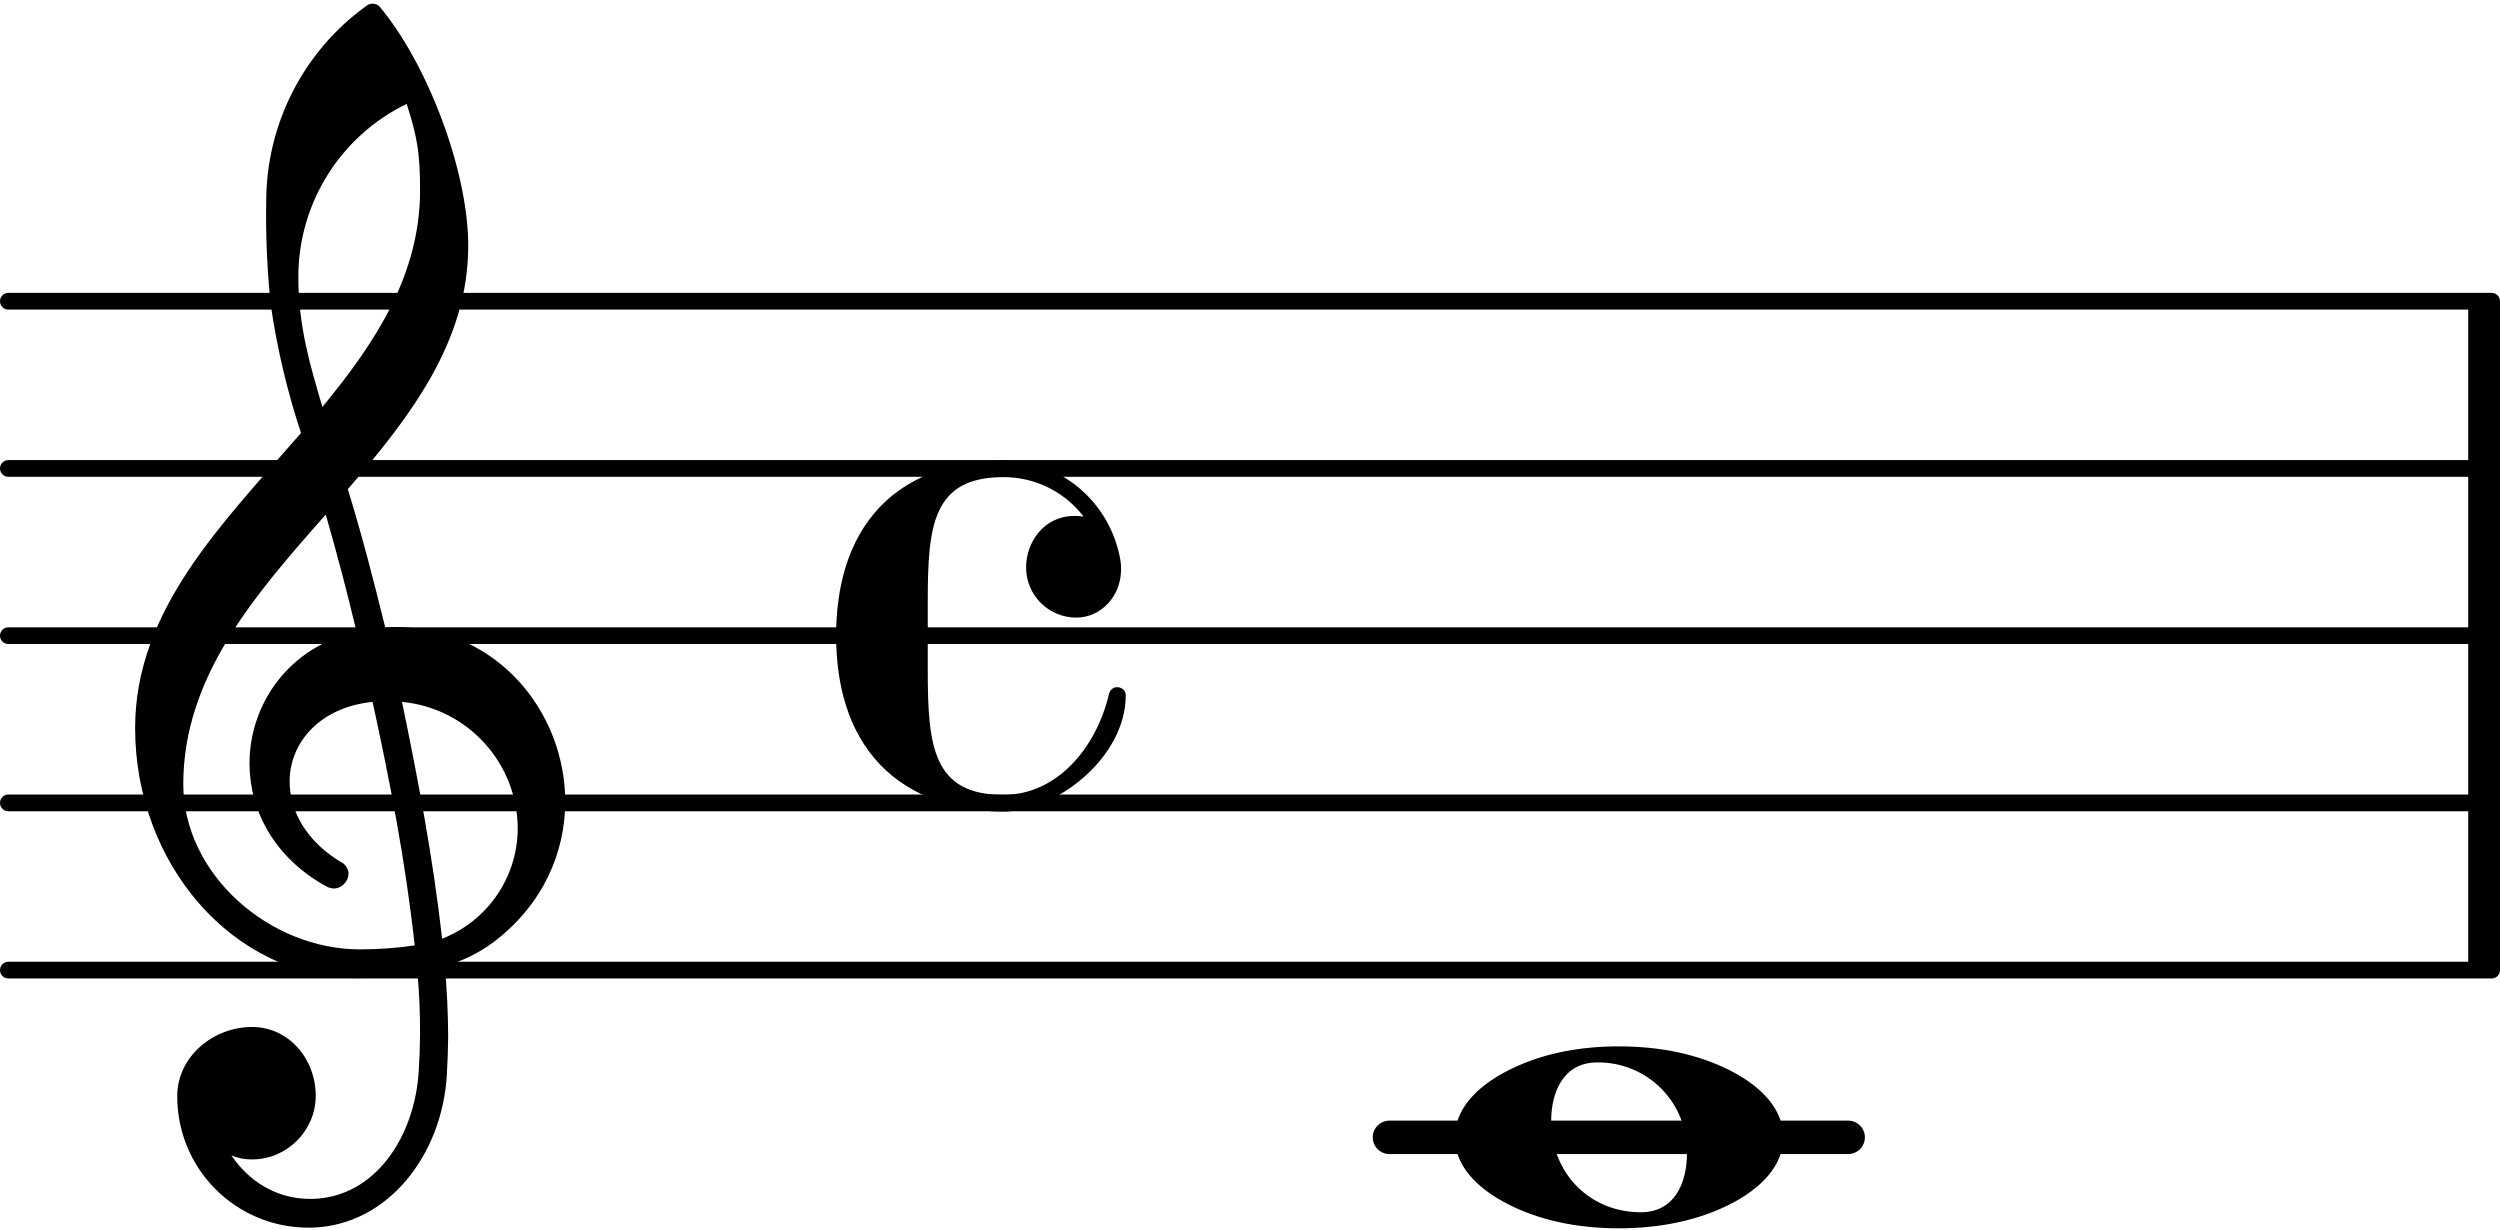
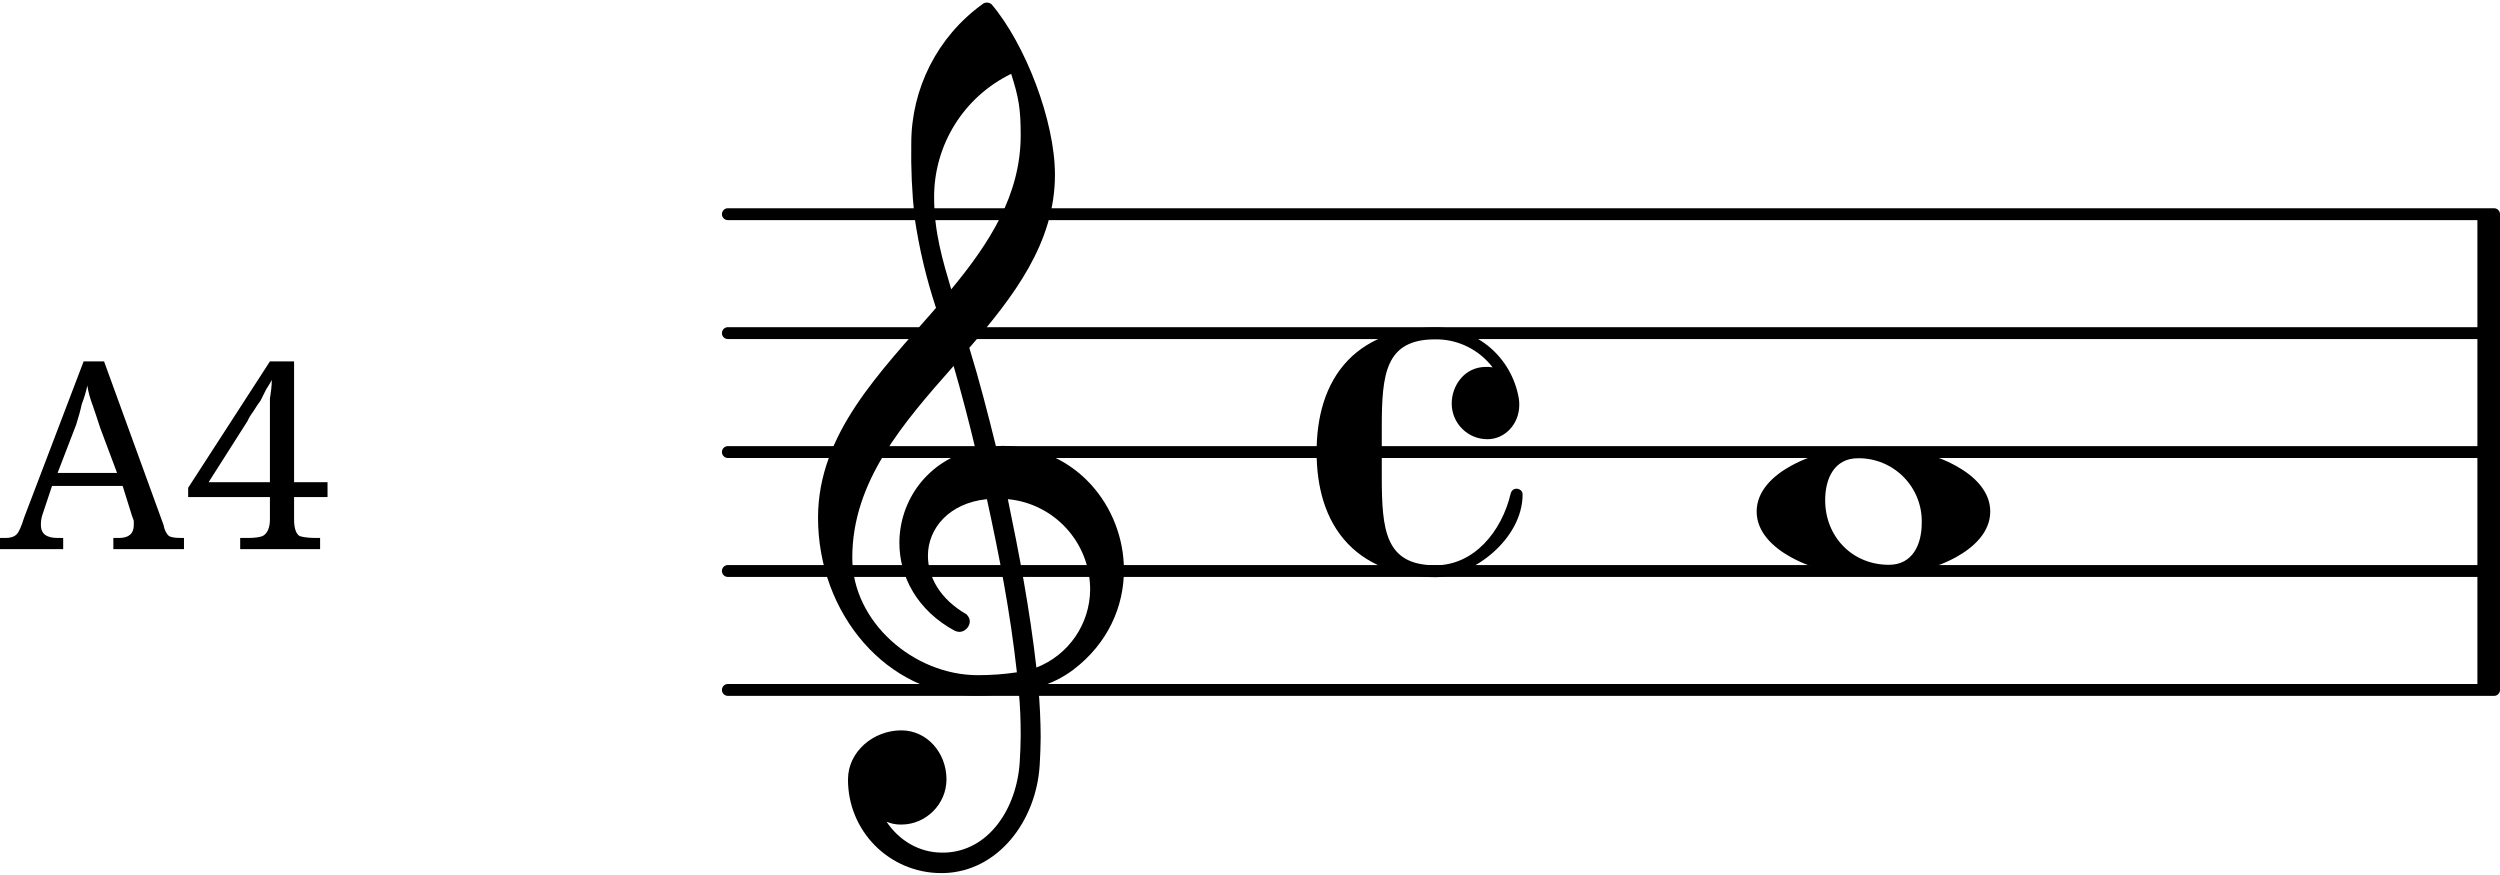
- <svg xmlns="http://www.w3.org/2000/svg" width="99.288" height="48.831" viewBox="8.536 -0.021 14.95 7.35">
+ <svg xmlns="http://www.w3.org/2000/svg" width="36.94mm" height="48.831" viewBox="2.466 -0.021 21.02 7.35">
  <path stroke="currentColor" stroke-linecap="round" stroke-linejoin="round" stroke-width=".1" d="M8.586 5.779h14.85M8.586 4.779h14.85M8.586 3.779h14.85M8.586 2.779h14.85M8.586 1.779h14.85" />
-   <rect width="2.943" height=".2" x="16.745" y="-.1" fill="currentColor" ry=".1" transform="translate(0 6.779)" />
  <rect width=".19" height="4" y="-2" fill="currentColor" ry="0" transform="translate(23.296 3.779)" />
-   <path fill="currentColor" d="M14.972 3.671a.3.3 0 0 1-.3-.3c0-.152.108-.308.288-.308q.025-.001.056.004a.6.6 0 0 0-.48-.236c-.424 0-.452.292-.452.744v.408c0 .452.028.748.452.748.32 0 .556-.28.632-.604.008-.028.028-.04.048-.04.024 0 .052.016.052.048 0 .376-.42.696-.732.696-.272 0-.548-.084-.736-.28-.196-.204-.264-.488-.264-.772s.068-.568.264-.772c.188-.196.464-.276.736-.276.348 0 .64.252.7.596q.005.031.004.056c0 .16-.12.288-.268.288M10.4 7.319h-.024a.783.783 0 0 1-.78-.788c0-.232.212-.412.448-.412.216 0 .38.188.38.412 0 .208-.172.38-.38.38a.3.3 0 0 1-.124-.024c.104.156.272.26.468.26h.016zm.78-1.728a.71.71 0 0 0 .452-.656.764.764 0 0 0-.692-.76c.096.464.184.924.24 1.416m-1.548-.924c0 .54.516.988 1.056.988q.167 0 .328-.024c-.056-.508-.148-.98-.252-1.456-.316.032-.496.244-.496.476 0 .176.1.364.324.492q.029.03.028.06c0 .044-.04.088-.088.088q-.018-.001-.036-.008c-.32-.172-.468-.46-.468-.74 0-.352.232-.696.64-.788a15 15 0 0 0-.184-.7c-.428.484-.852.972-.852 1.612m1.044 1.16c-.752 0-1.332-.688-1.332-1.496 0-.708.524-1.224.992-1.764a4.5 4.5 0 0 1-.18-.76 5 5 0 0 1-.028-.624c0-.46.22-.896.596-1.168a.06.06 0 0 1 .08 0c.284.336.532.98.532 1.432 0 .572-.344 1.02-.72 1.456.084.272.156.552.224.828.016 0 .036-.004.052-.004.62 0 1.024.512 1.024 1.044 0 .304-.132.616-.428.84a.9.9 0 0 1-.292.144q.019.21.02.42-.001.116-.008.232c-.028.476-.352.9-.808.912l.004-.172c.372-.008.612-.368.636-.764q.007-.11.008-.22c0-.124-.004-.244-.016-.368-.116.02-.232.032-.356.032m.372-4.712c0-.22-.016-.316-.08-.516a1.15 1.15 0 0 0-.648 1.036c0 .296.072.532.144.776.32-.388.584-.792.584-1.296M18.088 6.331c-.2 0-.276.172-.276.352 0 .308.228.544.536.544.2 0 .276-.172.276-.352a.53.53 0 0 0-.536-.544m1.112.448c0 .172-.136.3-.288.384-.212.116-.456.16-.696.16s-.48-.044-.692-.16c-.152-.084-.288-.212-.288-.384s.136-.3.288-.384c.212-.116.452-.16.692-.16s.484.044.696.16c.152.084.288.212.288.384" />
+   <path fill="currentColor" d="M10.4 7.319h-.024a.783.783 0 0 1-.78-.788c0-.232.212-.412.448-.412.216 0 .38.188.38.412 0 .208-.172.38-.38.38a.3.3 0 0 1-.124-.024c.104.156.272.26.468.26h.016zm.78-1.728a.71.71 0 0 0 .452-.656.764.764 0 0 0-.692-.76c.096.464.184.924.24 1.416m-1.548-.924c0 .54.516.988 1.056.988q.167 0 .328-.024c-.056-.508-.148-.98-.252-1.456-.316.032-.496.244-.496.476 0 .176.1.364.324.492q.029.03.028.06c0 .044-.04.088-.088.088q-.018-.001-.036-.008c-.32-.172-.468-.46-.468-.74 0-.352.232-.696.64-.788a15 15 0 0 0-.184-.7c-.428.484-.852.972-.852 1.612m1.044 1.16c-.752 0-1.332-.688-1.332-1.496 0-.708.524-1.224.992-1.764a4.5 4.5 0 0 1-.18-.76 5 5 0 0 1-.028-.624c0-.46.22-.896.596-1.168a.06.06 0 0 1 .08 0c.284.336.532.98.532 1.432 0 .572-.344 1.02-.72 1.456.084.272.156.552.224.828.016 0 .036-.004.052-.004.62 0 1.024.512 1.024 1.044 0 .304-.132.616-.428.84a.9.9 0 0 1-.292.144q.019.21.02.42-.001.116-.008.232c-.028.476-.352.9-.808.912l.004-.172c.372-.008.612-.368.636-.764q.007-.11.008-.22c0-.124-.004-.244-.016-.368-.116.02-.232.032-.356.032m.372-4.712c0-.22-.016-.316-.08-.516a1.15 1.15 0 0 0-.648 1.036c0 .296.072.532.144.776.32-.388.584-.792.584-1.296" />
+   <text fill="currentColor" font-family="serif" font-size="2.2" transform="translate(2.466 4.595)">
+     <tspan style="white-space:pre">A4</tspan>
+   </text>
+   <path fill="currentColor" d="M18.088 3.831c-.2 0-.276.172-.276.352 0 .308.228.544.536.544.2 0 .276-.172.276-.352a.53.53 0 0 0-.536-.544m1.112.448c0 .172-.136.3-.288.384-.212.116-.456.16-.696.16s-.48-.044-.692-.16c-.152-.084-.288-.212-.288-.384s.136-.3.288-.384c.212-.116.452-.16.692-.16s.484.044.696.16c.152.084.288.212.288.384M14.972 3.671a.3.3 0 0 1-.3-.3c0-.152.108-.308.288-.308q.025-.001.056.004a.6.6 0 0 0-.48-.236c-.424 0-.452.292-.452.744v.408c0 .452.028.748.452.748.32 0 .556-.28.632-.604.008-.028.028-.04.048-.04.024 0 .052.016.052.048 0 .376-.42.696-.732.696-.272 0-.548-.084-.736-.28-.196-.204-.264-.488-.264-.772s.068-.568.264-.772c.188-.196.464-.276.736-.276.348 0 .64.252.7.596q.005.031.004.056c0 .16-.12.288-.268.288" />
</svg>
